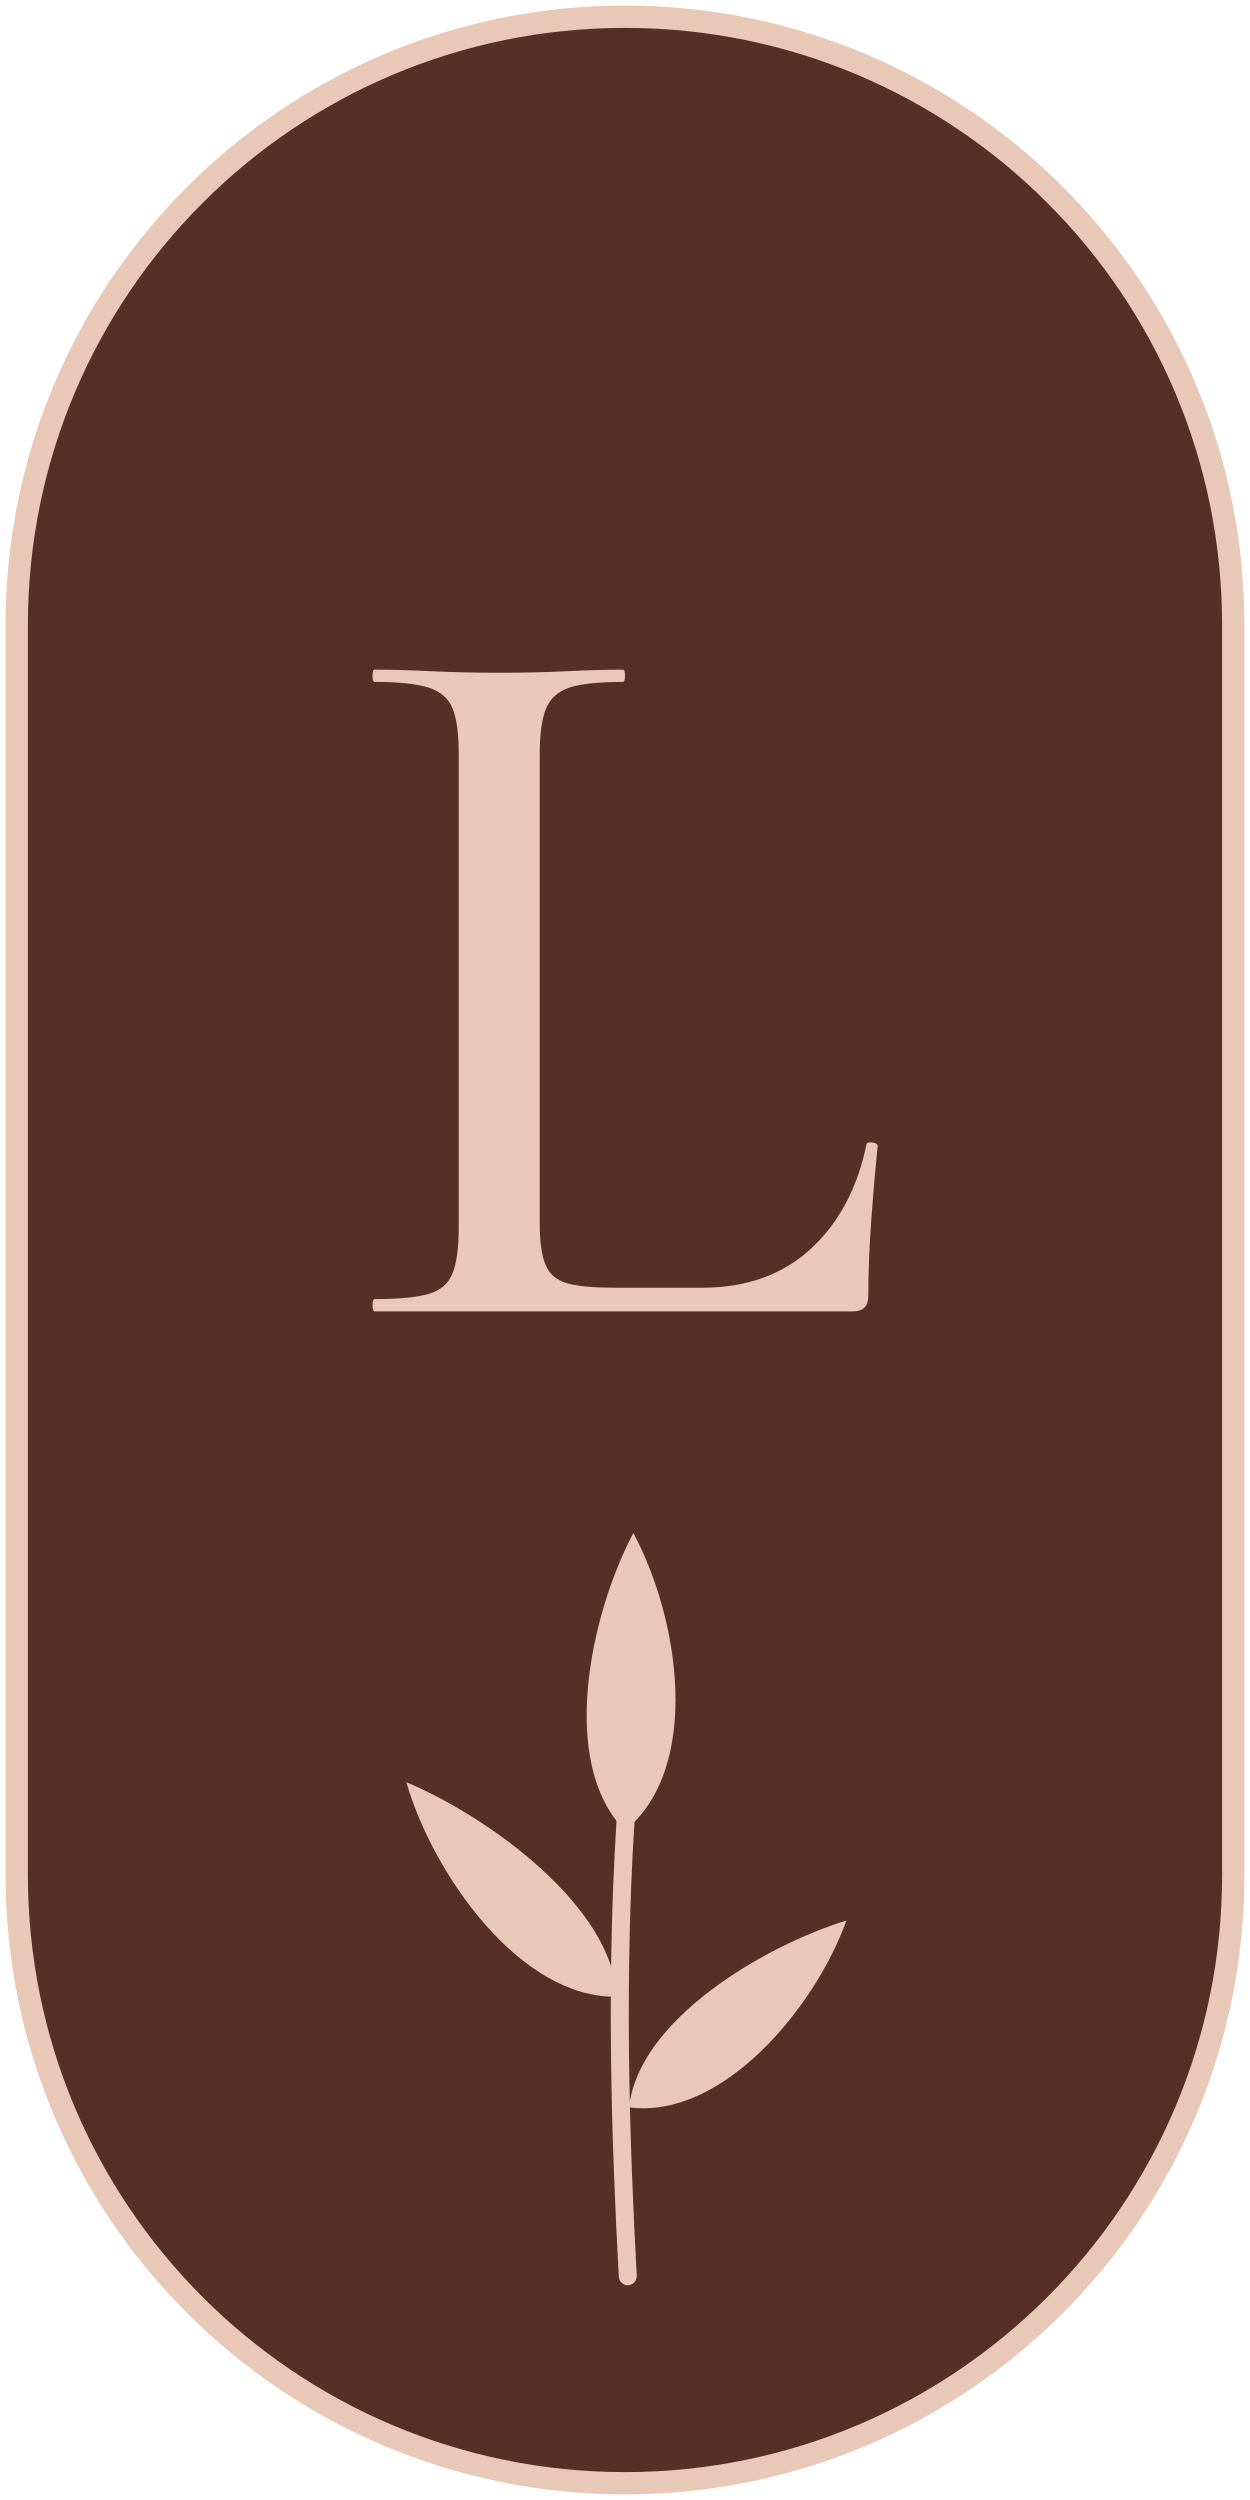
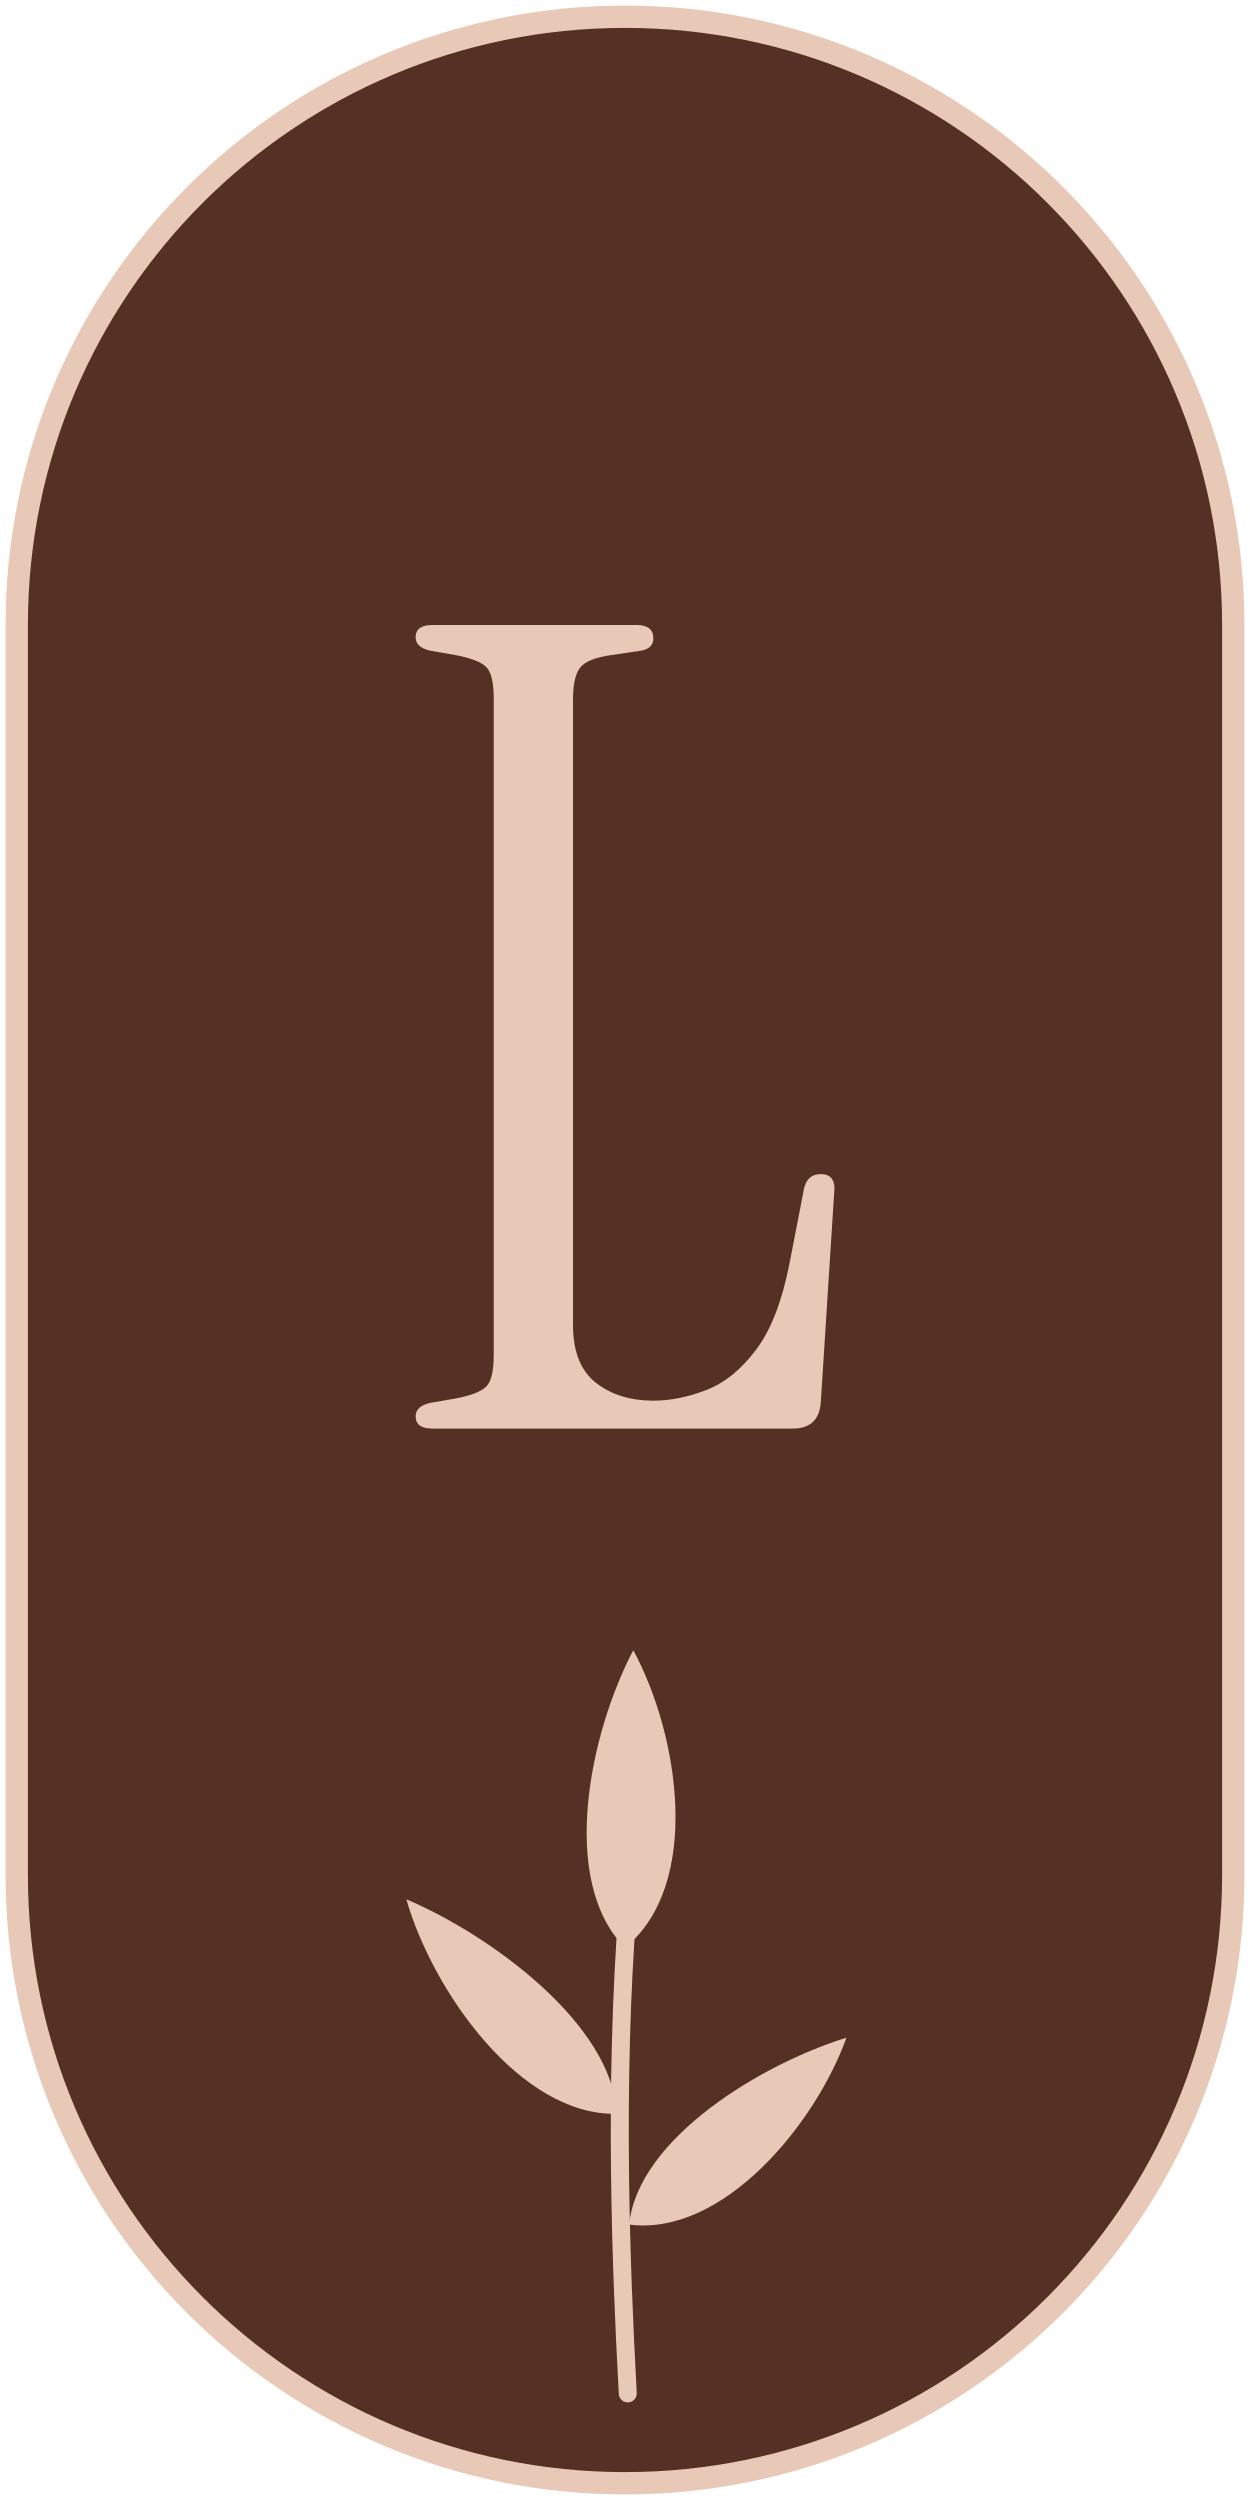
<svg xmlns="http://www.w3.org/2000/svg" viewBox="0 0 56 112" role="img" aria-label="Monograma LUIZA">
  <rect x="0.75" y="0.75" width="54.5" height="110.5" rx="27.25" fill="#543124" stroke="#E8C8B6" stroke-width="1" />
-   <path transform="translate(15.26 58.75)" d="M8.92-24.98L8.92-3.91Q8.92-2.71 9.18-2.09Q9.43-1.47 10.14-1.26Q10.86-1.06 12.28-1.06L16.19-1.06Q19.18-1.06 21.07-2.81Q22.95-4.55 23.55-7.45Q23.55-7.59 23.80-7.57Q24.06-7.54 24.06-7.41Q23.92-6.07 23.78-4.19Q23.64-2.30 23.64-0.69Q23.64 0 22.95 0L1.52 0Q1.43 0 1.43-0.28Q1.43-0.55 1.52-0.55Q3.13-0.55 3.93-0.78Q4.74-1.01 5.01-1.70Q5.29-2.39 5.29-3.73L5.29-25.02Q5.29-26.36 5.01-27.02Q4.74-27.69 3.93-27.95Q3.13-28.20 1.52-28.20Q1.43-28.20 1.43-28.47Q1.43-28.75 1.52-28.75Q2.62-28.75 4.07-28.68Q5.52-28.61 7.08-28.61Q8.74-28.61 10.14-28.68Q11.55-28.75 12.65-28.75Q12.74-28.75 12.74-28.47Q12.74-28.20 12.65-28.20Q11.04-28.20 10.26-27.95Q9.48-27.69 9.20-27Q8.92-26.31 8.92-24.98" fill="#E8C8B6" />
-   <g transform="translate(15.6 67.75) scale(0.62)">
+   <path transform="translate(17.67 64.00)" d="M17.85 0L1.70 0Q0.95 0 0.95-0.55Q0.95-1 1.60-1.15L2.75-1.35Q3.80-1.55 4.13-1.90Q4.45-2.25 4.45-3.30L4.45-32.70Q4.45-33.75 4.13-34.10Q3.80-34.45 2.75-34.65L1.60-34.85Q0.95-35 0.95-35.45Q0.95-36 1.70-36L10.85-36Q11.60-36 11.60-35.40Q11.60-34.95 11.05-34.85L9.70-34.65Q8.65-34.50 8.33-34.10Q8-33.70 8-32.65L8-4.65Q8-2.85 9.03-2.05Q10.05-1.25 11.60-1.25Q12.75-1.25 13.98-1.73Q15.20-2.20 16.20-3.53Q17.20-4.85 17.70-7.40L18.35-10.75Q18.50-11.40 19.10-11.40Q19.80-11.40 19.70-10.55L19.10-1.15Q19 0 17.85 0" fill="#E8C8B6" />
+   <g transform="translate(15.6 73) scale(0.62)">
    <path d="M20.2 55.2C19.7 46 19.2 33 20.2 20" fill="none" stroke="#E8C8B6" stroke-width="1.3" stroke-linecap="round" />
    <path d="M20 23C25.59 18.42 23.91 7.62 20.6 1.5C17.47 7.44 15.19 18.13 20 23ZM19.4 35C19.14 28.56 10.27 22.06 4.2 19.5C6.11 26.14 12.43 35.14 19.4 35ZM20.3 43C27.06 43.88 33.75 35.77 36 29.5C29.95 31.36 20.93 36.75 20.3 43Z" fill="#E8C8B6" />
  </g>
</svg>
